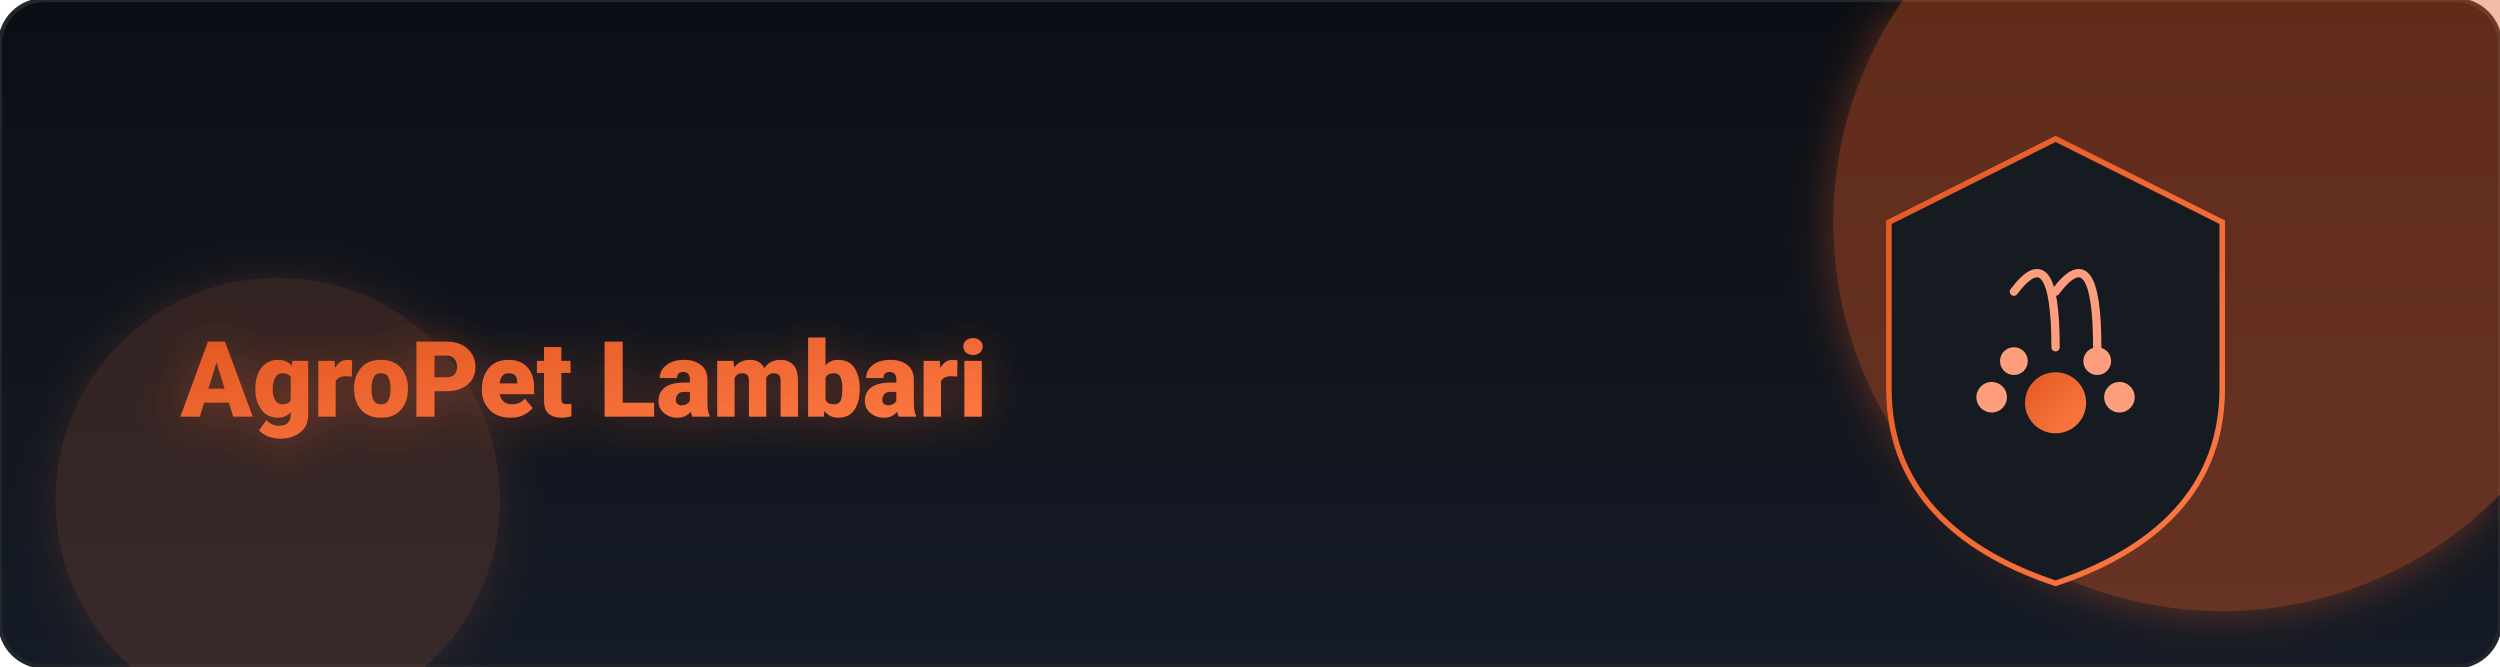
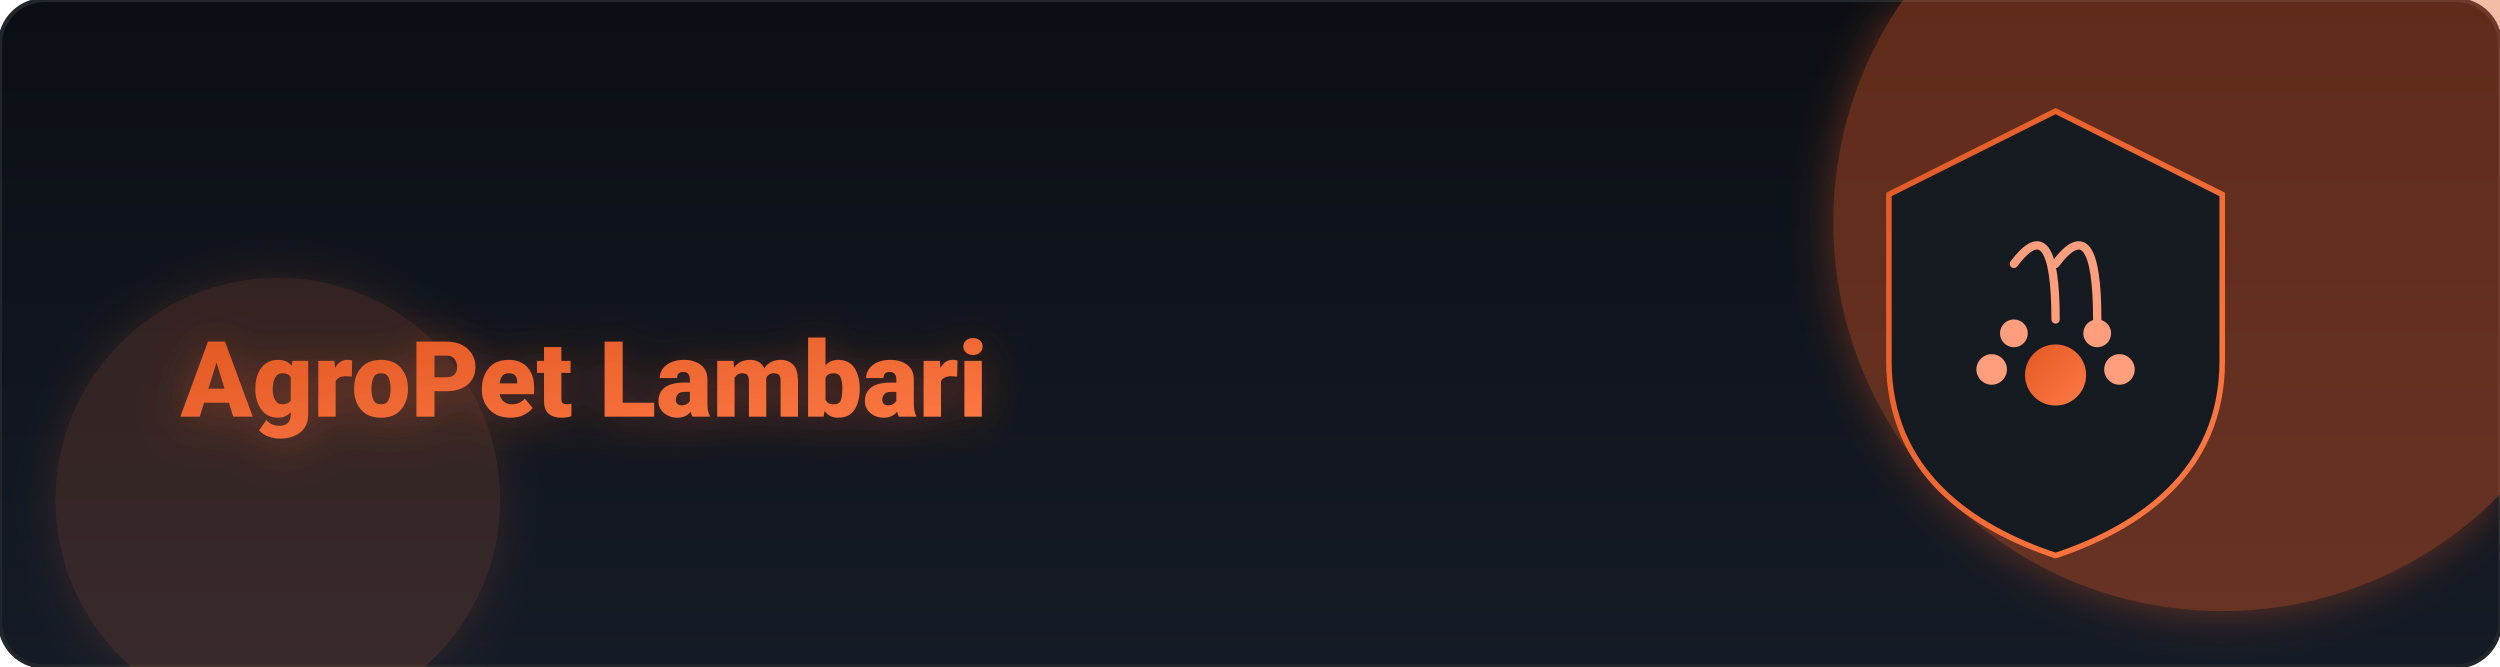
- <svg xmlns="http://www.w3.org/2000/svg" viewBox="0 0 900 240" width="100%" height="auto">
+ <svg xmlns="http://www.w3.org/2000/svg" viewBox="0 0 900 240" width="100%" height="auto" style="overflow: visible;">
  <defs>
    <linearGradient id="marrakashGrad" x1="0%" y1="0%" x2="100%" y2="100%">
      <stop offset="0%" stop-color="#E25822" />
      <stop offset="100%" stop-color="#FF7A45" />
    </linearGradient>
    <linearGradient id="darkGrad" x1="0%" y1="0%" x2="0%" y2="100%">
      <stop offset="0%" stop-color="#0B0E14" />
      <stop offset="100%" stop-color="#151B26" />
    </linearGradient>
    <filter id="glow" x="-20%" y="-20%" width="140%" height="140%">
      <feGaussianBlur stdDeviation="8" result="blur" />
      <feComposite in="SourceGraphic" in2="blur" operator="over" />
    </filter>
  </defs>
  <style>
    /* Custom Keyframes */
    @keyframes drawBorder {
      to { stroke-dashoffset: 0; }
    }
    @keyframes fadeIn {
      from { opacity: 0; }
      to { opacity: 1; }
    }
    @keyframes pulseGlow {
      0%, 100% { opacity: 0.3; }
      50% { opacity: 0.7; }
    }
    @keyframes floatElement {
      0%, 100% { transform: translateY(0px); }
      50% { transform: translateY(-6px); }
    }
    @keyframes fadeInWord {
      0% { opacity: 0; transform: translateY(10px); }
      100% { opacity: 1; transform: translateY(0); }
    }
    @keyframes slideUp {
      from { opacity: 0; transform: translateY(15px); }
      to { opacity: 1; transform: translateY(0); }
    }

    /* Styles */
    .bg-card {
      fill: url(#darkGrad);
      stroke: #21262D;
      stroke-width: 1.5;
    }
    .border-glow {
      stroke: url(#marrakashGrad);
      stroke-width: 2;
      stroke-dasharray: 2280;
      stroke-dashoffset: 2280;
      animation: drawBorder 2.5s cubic-bezier(0.4, 0, 0.2, 1) forwards;
    }
    .title {
      font-family: -apple-system, BlinkMacSystemFont, 'Segoe UI', Roboto, 'Outfit', 'Inter', sans-serif;
      font-weight: 800;
      font-size: 38px;
      fill: url(#marrakashGrad);
      filter: drop-shadow(0px 2px 8px rgba(226, 88, 34, 0.4));
    }
    .badge {
      font-family: -apple-system, BlinkMacSystemFont, 'Segoe UI', 'Inter', sans-serif;
      font-weight: 700;
      font-size: 11px;
      letter-spacing: 1.5px;
      text-transform: uppercase;
      fill: #FF9E7D;
      opacity: 0;
      animation: fadeIn 1s ease-out 0.5s forwards;
    }
    .subtitle-box {
      opacity: 0;
      animation: slideUp 1.2s cubic-bezier(0.16, 1, 0.3, 1) 1s forwards;
    }
    .subtitle-text {
      font-family: -apple-system, BlinkMacSystemFont, 'Segoe UI', 'Inter', sans-serif;
      font-weight: 500;
      font-size: 17px;
      fill: #8B949E;
    }
    .pet-icon {
      animation: floatElement 4s ease-in-out infinite;
      transform-origin: center;
    }
    .glow-circle {
      animation: pulseGlow 3s ease-in-out infinite;
    }
  </style>
  <rect class="bg-card" width="100%" height="100%" rx="16" />
  <rect class="border-glow" width="100%" height="100%" rx="16" fill="none" />
  <circle class="glow-circle" cx="800" cy="80" r="140" fill="#E25822" opacity="0.4" filter="url(#glow)" />
  <circle class="glow-circle" cx="100" cy="180" r="80" fill="#FF7A45" opacity="0.15" filter="url(#glow)" />
-   <g class="pet-icon" transform="translate(680, 50)">
-     <path d="M 60,0 L 120,30 L 120,90 C 120,130 90,150 60,160 C 30,150 0,130 0,90 L 0,30 Z" fill="#161B22" stroke="url(#marrakashGrad)" stroke-width="2" />
-     <path d="M 45,55 Q 60,35 60,75 M 60,55 Q 75,35 75,75" stroke="#FF9E7D" stroke-width="3" stroke-linecap="round" fill="none" />
-     <path d="M 60,35 Q 60,115 60,115" stroke="url(#marrakashGrad)" stroke-width="3.5" stroke-linecap="round" />
-     <circle cx="60" cy="95" r="11" fill="url(#marrakashGrad)" />
-     <circle cx="45" cy="80" r="5" fill="#FF9E7D" />
-     <circle cx="75" cy="80" r="5" fill="#FF9E7D" />
-     <circle cx="37" cy="93" r="5.5" fill="#FF9E7D" />
-     <circle cx="83" cy="93" r="5.5" fill="#FF9E7D" />
+   <g transform="translate(680, 40)">
+     <g class="pet-icon">
+       <path d="M 60,0 L 120,30 L 120,90 C 120,130 90,150 60,160 C 30,150 0,130 0,90 L 0,30 Z" fill="#161B22" stroke="url(#marrakashGrad)" stroke-width="2" />
+       <path d="M 45,55 Q 60,35 60,75 M 60,55 Q 75,35 75,75" stroke="#FF9E7D" stroke-width="3" stroke-linecap="round" fill="none" />
+       <path d="M 60,35 Q 60,115 60,115" stroke="url(#marrakashGrad)" stroke-width="3.5" stroke-linecap="round" />
+       <circle cx="60" cy="95" r="11" fill="url(#marrakashGrad)" />
+       <circle cx="45" cy="80" r="5" fill="#FF9E7D" />
+       <circle cx="75" cy="80" r="5" fill="#FF9E7D" />
+       <circle cx="37" cy="93" r="5.5" fill="#FF9E7D" />
+       <circle cx="83" cy="93" r="5.5" fill="#FF9E7D" />
+     </g>
  </g>
  <g transform="translate(65, 105)">
    <text class="badge" x="0" y="0">PORTFÓLIO DE ENGENHARIA MOBILE</text>
    <text class="title" x="0" y="45">AgroPet Lambari</text>
  </g>
</svg>
